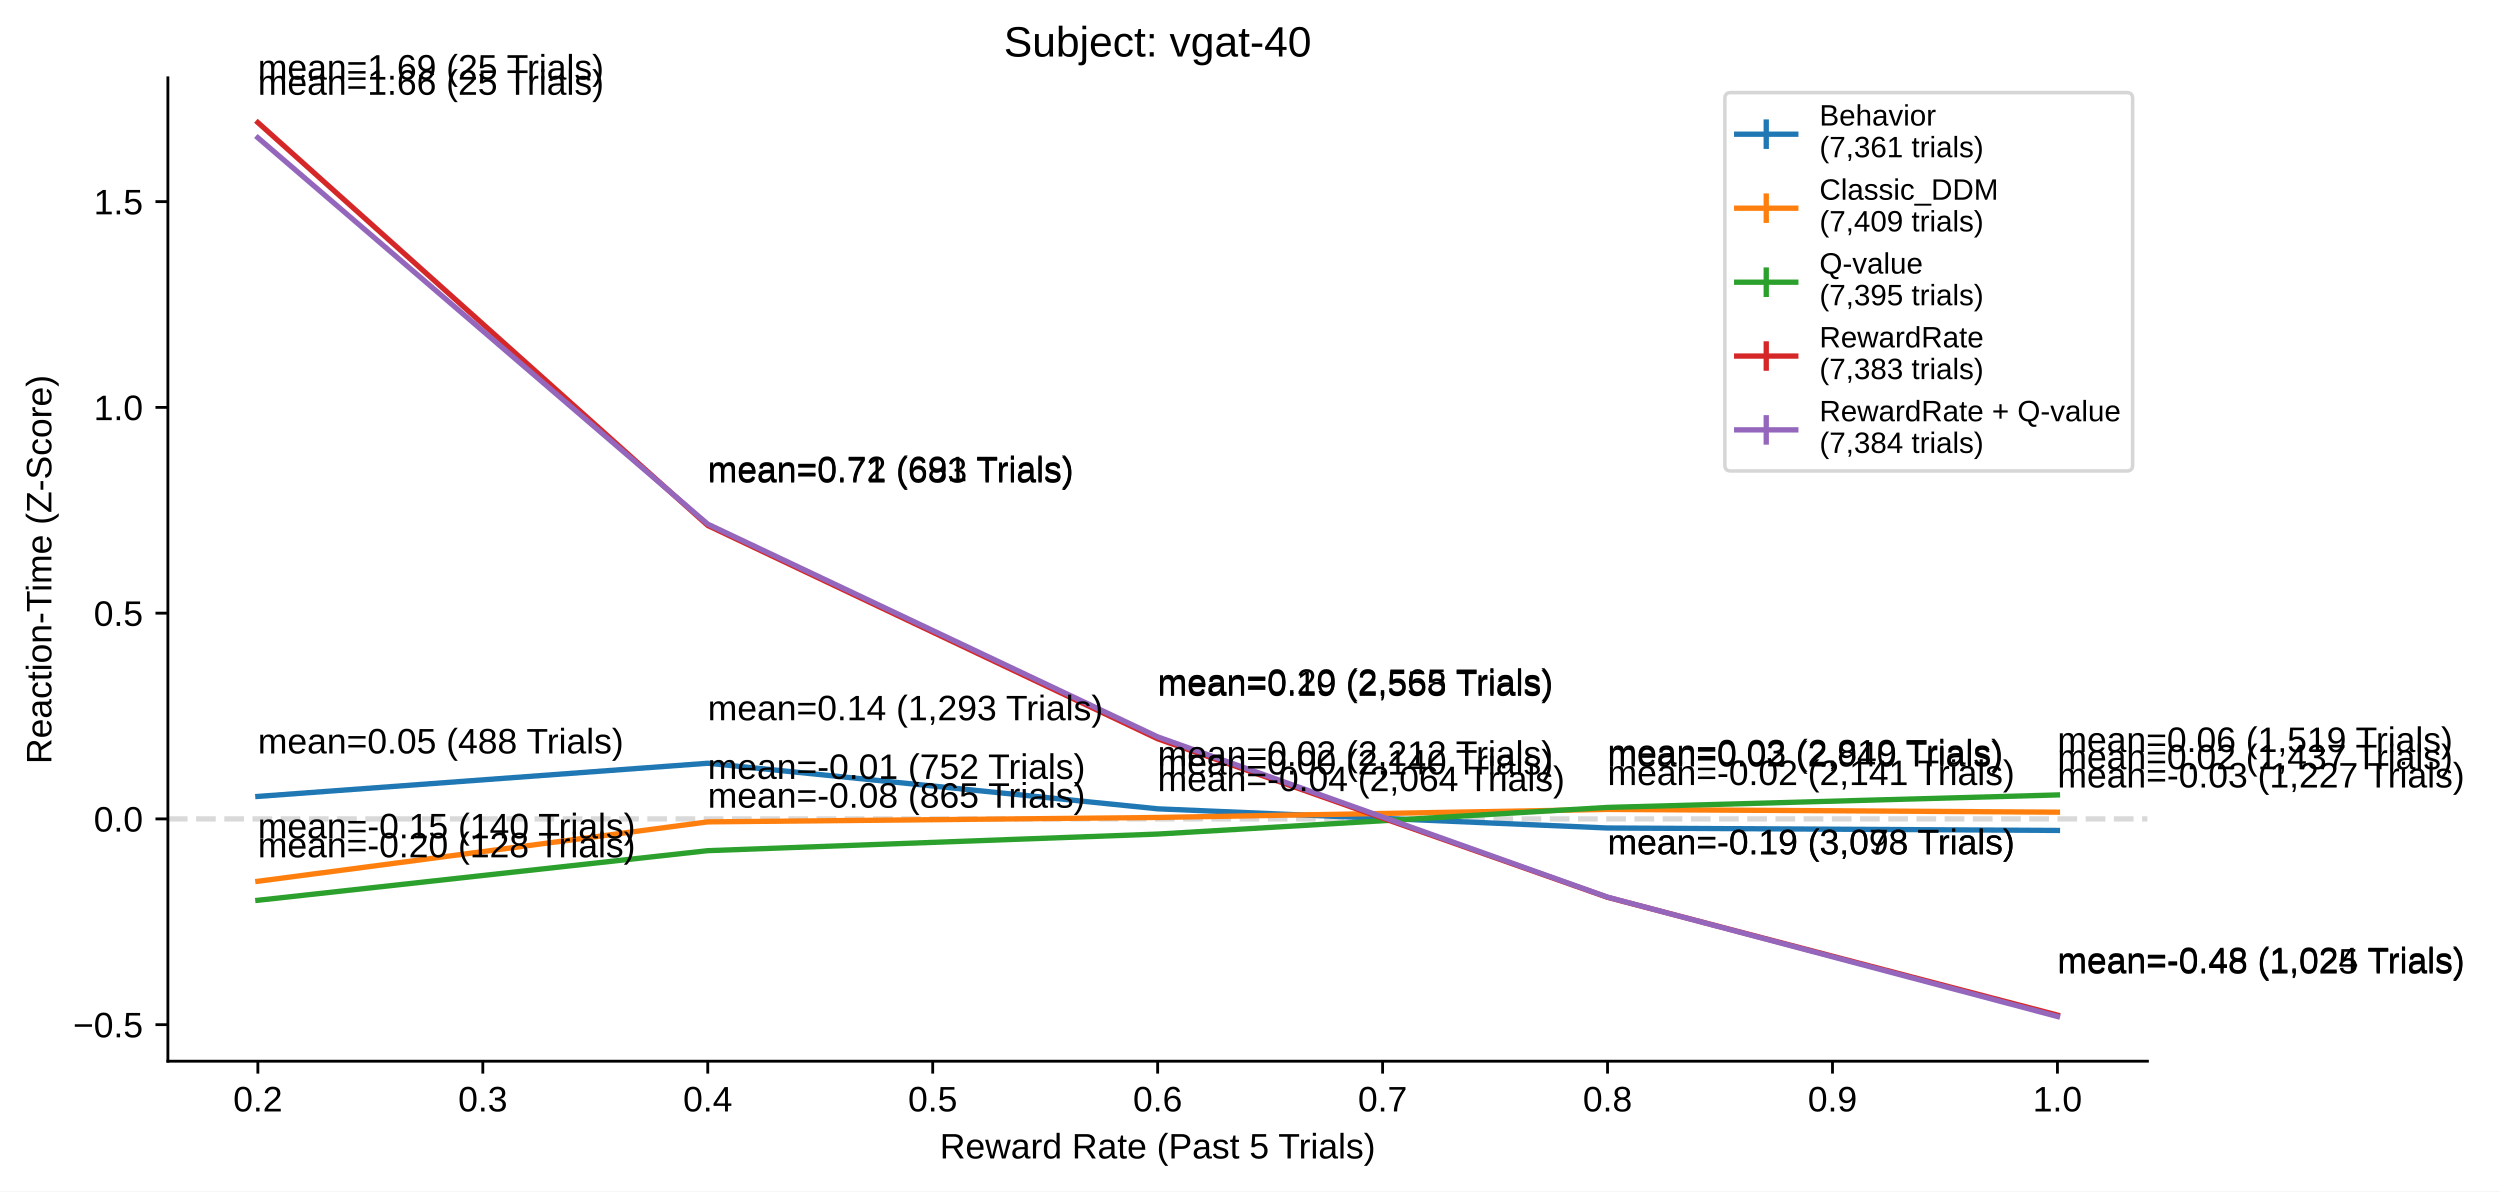
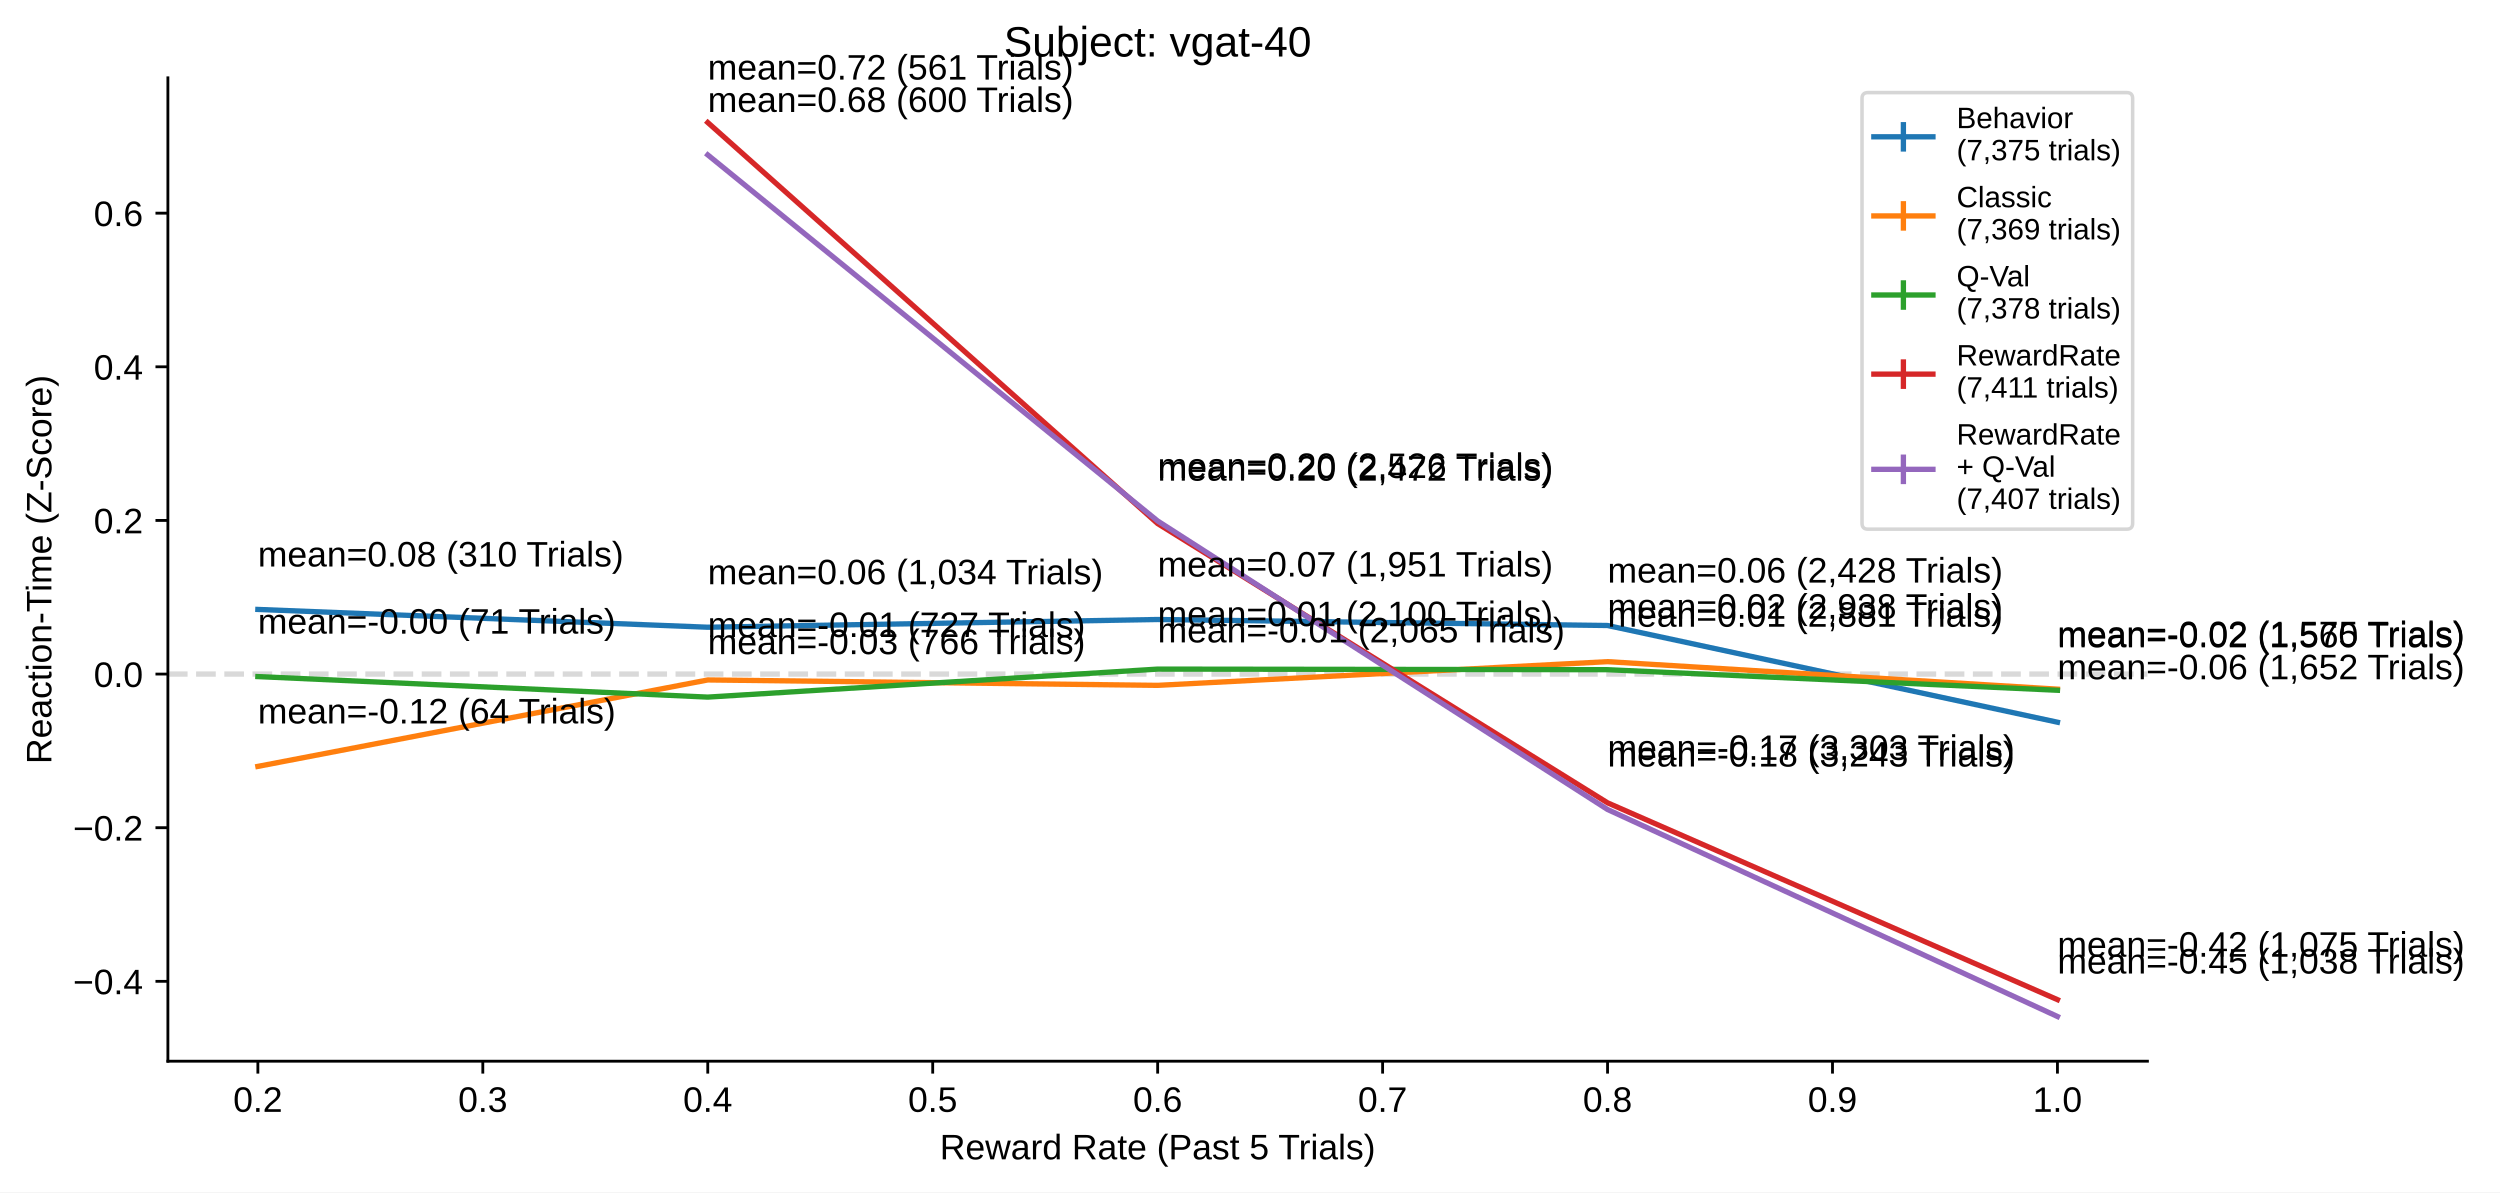
- <svg xmlns="http://www.w3.org/2000/svg" xmlns:xlink="http://www.w3.org/1999/xlink" width="704.713pt" height="335.865pt" viewBox="0 0 704.713 335.865" version="1.1">
+ <svg xmlns="http://www.w3.org/2000/svg" xmlns:xlink="http://www.w3.org/1999/xlink" width="704.712pt" height="336.106pt" viewBox="0 0 704.712 336.106" version="1.1">
  <defs>
    <style type="text/css">*{stroke-linejoin: round; stroke-linecap: butt}</style>
  </defs>
  <g id="figure_1">
    <g id="patch_1">
-       <path d="M 0 335.865  L 704.713 335.865  L 704.713 0  L 0 0  z " style="fill: #ffffff" />
+       <path d="M 0 336.106  L 704.712 336.106  L 704.712 0  L 0 0  z " style="fill: #ffffff" />
    </g>
    <g id="axes_1">
      <g id="patch_2">
-         <path d="M 47.325 299.136  L 605.325 299.136  L 605.325 21.936  L 47.325 21.936  z " style="fill: #ffffff" />
+         <path d="M 47.326 299.136  L 605.326 299.136  L 605.326 21.936  L 47.326 21.936  z " style="fill: #ffffff" />
      </g>
      <g id="line2d_1">
-         <path d="M 47.325 230.838  L 605.325 230.838  " clip-path="url(#p5cf9722eb5)" style="fill: none; stroke-dasharray: 5.55,2.4; stroke-dashoffset: 0; stroke: #808080; stroke-opacity: 0.3; stroke-width: 1.5" />
+         <path d="M 47.326 190.006  L 605.326 190.006  " clip-path="url(#pc463f18ec6)" style="fill: none; stroke-dasharray: 5.55,2.4; stroke-dashoffset: 0; stroke: #808080; stroke-opacity: 0.3; stroke-width: 1.5" />
      </g>
      <g id="matplotlib.axis_1">
        <g id="xtick_1">
          <g id="line2d_2">
            <defs>
-               <path id="m8c4b55ffd0" d="M 0 0  L 0 3.5  " style="stroke: #000000; stroke-width: 0.8" />
+               <path id="mbb7dc84271" d="M 0 0  L 0 3.5  " style="stroke: #000000; stroke-width: 0.8" />
            </defs>
            <g>
-               <use xlink:href="#m8c4b55ffd0" x="72.689" y="299.136" style="stroke: #000000; stroke-width: 0.8" />
+               <use xlink:href="#mbb7dc84271" x="72.689" y="299.136" style="stroke: #000000; stroke-width: 0.8" />
            </g>
          </g>
          <g id="text_1">
-             <text style="font: 10px 'Arial', sans-serif; text-anchor: middle" x="72.689" y="313.293" transform="rotate(-0 72.68864 313.2934)">0.2</text>
+             <text style="font-size: 10px; font-family: 'Arial', sans-serif; text-anchor: middle" x="72.689" y="313.417" transform="rotate(-0 72.68922 313.4166)">0.2</text>
          </g>
        </g>
        <g id="xtick_2">
          <g id="line2d_3">
            <g>
-               <use xlink:href="#m8c4b55ffd0" x="136.098" y="299.136" style="stroke: #000000; stroke-width: 0.8" />
+               <use xlink:href="#mbb7dc84271" x="136.098" y="299.136" style="stroke: #000000; stroke-width: 0.8" />
            </g>
          </g>
          <g id="text_2">
-             <text style="font: 10px 'Arial', sans-serif; text-anchor: middle" x="136.098" y="313.293" transform="rotate(-0 136.0977 313.2934)">0.3</text>
+             <text style="font-size: 10px; font-family: 'Arial', sans-serif; text-anchor: middle" x="136.098" y="313.417" transform="rotate(-0 136.0983 313.4166)">0.3</text>
          </g>
        </g>
        <g id="xtick_3">
          <g id="line2d_4">
            <g>
-               <use xlink:href="#m8c4b55ffd0" x="199.507" y="299.136" style="stroke: #000000; stroke-width: 0.8" />
+               <use xlink:href="#mbb7dc84271" x="199.507" y="299.136" style="stroke: #000000; stroke-width: 0.8" />
            </g>
          </g>
          <g id="text_3">
-             <text style="font: 10px 'Arial', sans-serif; text-anchor: middle" x="199.507" y="313.293" transform="rotate(-0 199.5068 313.2934)">0.4</text>
+             <text style="font-size: 10px; font-family: 'Arial', sans-serif; text-anchor: middle" x="199.507" y="313.417" transform="rotate(-0 199.5074 313.4166)">0.4</text>
          </g>
        </g>
        <g id="xtick_4">
          <g id="line2d_5">
            <g>
-               <use xlink:href="#m8c4b55ffd0" x="262.916" y="299.136" style="stroke: #000000; stroke-width: 0.8" />
+               <use xlink:href="#mbb7dc84271" x="262.916" y="299.136" style="stroke: #000000; stroke-width: 0.8" />
            </g>
          </g>
          <g id="text_4">
-             <text style="font: 10px 'Arial', sans-serif; text-anchor: middle" x="262.916" y="313.293" transform="rotate(-0 262.9159 313.2934)">0.5</text>
+             <text style="font-size: 10px; font-family: 'Arial', sans-serif; text-anchor: middle" x="262.916" y="313.417" transform="rotate(-0 262.9165 313.4166)">0.5</text>
          </g>
        </g>
        <g id="xtick_5">
          <g id="line2d_6">
            <g>
-               <use xlink:href="#m8c4b55ffd0" x="326.325" y="299.136" style="stroke: #000000; stroke-width: 0.8" />
+               <use xlink:href="#mbb7dc84271" x="326.326" y="299.136" style="stroke: #000000; stroke-width: 0.8" />
            </g>
          </g>
          <g id="text_5">
-             <text style="font: 10px 'Arial', sans-serif; text-anchor: middle" x="326.325" y="313.293" transform="rotate(-0 326.325 313.2934)">0.6</text>
+             <text style="font-size: 10px; font-family: 'Arial', sans-serif; text-anchor: middle" x="326.326" y="313.417" transform="rotate(-0 326.3256 313.4166)">0.6</text>
          </g>
        </g>
        <g id="xtick_6">
          <g id="line2d_7">
            <g>
-               <use xlink:href="#m8c4b55ffd0" x="389.734" y="299.136" style="stroke: #000000; stroke-width: 0.8" />
+               <use xlink:href="#mbb7dc84271" x="389.735" y="299.136" style="stroke: #000000; stroke-width: 0.8" />
            </g>
          </g>
          <g id="text_6">
-             <text style="font: 10px 'Arial', sans-serif; text-anchor: middle" x="389.734" y="313.293" transform="rotate(-0 389.7341 313.2934)">0.7</text>
+             <text style="font-size: 10px; font-family: 'Arial', sans-serif; text-anchor: middle" x="389.735" y="313.417" transform="rotate(-0 389.7347 313.4166)">0.7</text>
          </g>
        </g>
        <g id="xtick_7">
          <g id="line2d_8">
            <g>
-               <use xlink:href="#m8c4b55ffd0" x="453.143" y="299.136" style="stroke: #000000; stroke-width: 0.8" />
+               <use xlink:href="#mbb7dc84271" x="453.144" y="299.136" style="stroke: #000000; stroke-width: 0.8" />
            </g>
          </g>
          <g id="text_7">
-             <text style="font: 10px 'Arial', sans-serif; text-anchor: middle" x="453.143" y="313.293" transform="rotate(-0 453.1432 313.2934)">0.8</text>
+             <text style="font-size: 10px; font-family: 'Arial', sans-serif; text-anchor: middle" x="453.144" y="313.417" transform="rotate(-0 453.1438 313.4166)">0.8</text>
          </g>
        </g>
        <g id="xtick_8">
          <g id="line2d_9">
            <g>
-               <use xlink:href="#m8c4b55ffd0" x="516.552" y="299.136" style="stroke: #000000; stroke-width: 0.8" />
+               <use xlink:href="#mbb7dc84271" x="516.553" y="299.136" style="stroke: #000000; stroke-width: 0.8" />
            </g>
          </g>
          <g id="text_8">
-             <text style="font: 10px 'Arial', sans-serif; text-anchor: middle" x="516.552" y="313.293" transform="rotate(-0 516.5523 313.2934)">0.9</text>
+             <text style="font-size: 10px; font-family: 'Arial', sans-serif; text-anchor: middle" x="516.553" y="313.417" transform="rotate(-0 516.5529 313.4166)">0.9</text>
          </g>
        </g>
        <g id="xtick_9">
          <g id="line2d_10">
            <g>
-               <use xlink:href="#m8c4b55ffd0" x="579.961" y="299.136" style="stroke: #000000; stroke-width: 0.8" />
+               <use xlink:href="#mbb7dc84271" x="579.962" y="299.136" style="stroke: #000000; stroke-width: 0.8" />
            </g>
          </g>
          <g id="text_9">
-             <text style="font: 10px 'Arial', sans-serif; text-anchor: middle" x="579.961" y="313.293" transform="rotate(-0 579.9614 313.2934)">1.0</text>
+             <text style="font-size: 10px; font-family: 'Arial', sans-serif; text-anchor: middle" x="579.962" y="313.417" transform="rotate(-0 579.962 313.4166)">1.0</text>
          </g>
        </g>
        <g id="text_10">
-           <text style="font: 10px 'Arial', sans-serif; text-anchor: middle" x="326.325" y="326.561" transform="rotate(-0 326.325 326.5606)">Reward Rate (Past 5 Trials)</text>
+           <text style="font-size: 10px; font-family: 'Arial', sans-serif; text-anchor: middle" x="326.326" y="326.801" transform="rotate(-0 326.3256 326.8014)">Reward Rate (Past 5 Trials)</text>
        </g>
      </g>
      <g id="matplotlib.axis_2">
        <g id="ytick_1">
          <g id="line2d_11">
            <defs>
-               <path id="m9b0c88a93b" d="M 0 0  L -3.5 0  " style="stroke: #000000; stroke-width: 0.8" />
+               <path id="m14a14f3843" d="M 0 0  L -3.5 0  " style="stroke: #000000; stroke-width: 0.8" />
            </defs>
            <g>
-               <use xlink:href="#m9b0c88a93b" x="47.325" y="288.837" style="stroke: #000000; stroke-width: 0.8" />
+               <use xlink:href="#m14a14f3843" x="47.326" y="276.621" style="stroke: #000000; stroke-width: 0.8" />
            </g>
          </g>
          <g id="text_11">
-             <text style="font: 10px 'Arial', sans-serif; text-anchor: end" x="40.325" y="292.416" transform="rotate(-0 40.325 292.4158)">−0.5</text>
+             <text style="font-size: 10px; font-family: 'Arial', sans-serif; text-anchor: end" x="40.326" y="280.261" transform="rotate(-0 40.32559 280.2608)">−0.4</text>
          </g>
        </g>
        <g id="ytick_2">
          <g id="line2d_12">
            <g>
-               <use xlink:href="#m9b0c88a93b" x="47.325" y="230.838" style="stroke: #000000; stroke-width: 0.8" />
+               <use xlink:href="#m14a14f3843" x="47.326" y="233.313" style="stroke: #000000; stroke-width: 0.8" />
            </g>
          </g>
          <g id="text_12">
-             <text style="font: 10px 'Arial', sans-serif; text-anchor: end" x="40.325" y="234.417" transform="rotate(-0 40.325 234.4167)">0.0</text>
+             <text style="font-size: 10px; font-family: 'Arial', sans-serif; text-anchor: end" x="40.326" y="236.953" transform="rotate(-0 40.32559 236.9535)">−0.2</text>
          </g>
        </g>
        <g id="ytick_3">
          <g id="line2d_13">
            <g>
-               <use xlink:href="#m9b0c88a93b" x="47.325" y="172.839" style="stroke: #000000; stroke-width: 0.8" />
+               <use xlink:href="#m14a14f3843" x="47.326" y="190.006" style="stroke: #000000; stroke-width: 0.8" />
            </g>
          </g>
          <g id="text_13">
-             <text style="font: 10px 'Arial', sans-serif; text-anchor: end" x="40.325" y="176.418" transform="rotate(-0 40.325 176.4175)">0.5</text>
+             <text style="font-size: 10px; font-family: 'Arial', sans-serif; text-anchor: end" x="40.326" y="193.646" transform="rotate(-0 40.32559 193.6462)">0.0</text>
          </g>
        </g>
        <g id="ytick_4">
          <g id="line2d_14">
            <g>
-               <use xlink:href="#m9b0c88a93b" x="47.325" y="114.839" style="stroke: #000000; stroke-width: 0.8" />
+               <use xlink:href="#m14a14f3843" x="47.326" y="146.699" style="stroke: #000000; stroke-width: 0.8" />
            </g>
          </g>
          <g id="text_14">
-             <text style="font: 10px 'Arial', sans-serif; text-anchor: end" x="40.325" y="118.418" transform="rotate(-0 40.325 118.4184)">1.0</text>
+             <text style="font-size: 10px; font-family: 'Arial', sans-serif; text-anchor: end" x="40.326" y="150.339" transform="rotate(-0 40.32559 150.3389)">0.2</text>
          </g>
        </g>
        <g id="ytick_5">
          <g id="line2d_15">
            <g>
-               <use xlink:href="#m9b0c88a93b" x="47.325" y="56.84" style="stroke: #000000; stroke-width: 0.8" />
+               <use xlink:href="#m14a14f3843" x="47.326" y="103.391" style="stroke: #000000; stroke-width: 0.8" />
            </g>
          </g>
          <g id="text_15">
-             <text style="font: 10px 'Arial', sans-serif; text-anchor: end" x="40.325" y="60.419" transform="rotate(-0 40.325 60.41919)">1.5</text>
-           </g>
-         </g>
-         <g id="text_16">
-           <text style="font: 10px 'Arial', sans-serif; text-anchor: middle" x="14.48" y="160.536" transform="rotate(-90 14.47969 160.5356)">Reaction-Time (Z-Score)</text>
+             <text style="font-size: 10px; font-family: 'Arial', sans-serif; text-anchor: end" x="40.326" y="107.032" transform="rotate(-0 40.32559 107.0316)">0.4</text>
+           </g>
+         </g>
+         <g id="ytick_6">
+           <g id="line2d_16">
+             <g>
+               <use xlink:href="#m14a14f3843" x="47.326" y="60.084" style="stroke: #000000; stroke-width: 0.8" />
+             </g>
+           </g>
+           <g id="text_16">
+             <text style="font-size: 10px; font-family: 'Arial', sans-serif; text-anchor: end" x="40.326" y="63.724" transform="rotate(-0 40.32559 63.72424)">0.6</text>
+           </g>
+         </g>
+         <g id="text_17">
+           <text style="font-size: 10px; font-family: 'Arial', sans-serif; text-anchor: middle" x="14.48" y="160.536" transform="rotate(-90 14.48027 160.5363)">Reaction-Time (Z-Score)</text>
        </g>
      </g>
      <g id="LineCollection_1">
-         <path clip-path="url(#p5cf9722eb5)" style="fill: none; stroke: #1f77b4; stroke-width: 1.5" />
-         <path clip-path="url(#p5cf9722eb5)" style="fill: none; stroke: #1f77b4; stroke-width: 1.5" />
-         <path clip-path="url(#p5cf9722eb5)" style="fill: none; stroke: #1f77b4; stroke-width: 1.5" />
-         <path clip-path="url(#p5cf9722eb5)" style="fill: none; stroke: #1f77b4; stroke-width: 1.5" />
-         <path clip-path="url(#p5cf9722eb5)" style="fill: none; stroke: #1f77b4; stroke-width: 1.5" />
+         <path clip-path="url(#pc463f18ec6)" style="fill: none; stroke: #1f77b4; stroke-width: 1.5" />
+         <path clip-path="url(#pc463f18ec6)" style="fill: none; stroke: #1f77b4; stroke-width: 1.5" />
+         <path clip-path="url(#pc463f18ec6)" style="fill: none; stroke: #1f77b4; stroke-width: 1.5" />
+         <path clip-path="url(#pc463f18ec6)" style="fill: none; stroke: #1f77b4; stroke-width: 1.5" />
+         <path clip-path="url(#pc463f18ec6)" style="fill: none; stroke: #1f77b4; stroke-width: 1.5" />
      </g>
      <g id="LineCollection_2">
-         <path clip-path="url(#p5cf9722eb5)" style="fill: none; stroke: #ff7f0e; stroke-width: 1.5" />
-         <path clip-path="url(#p5cf9722eb5)" style="fill: none; stroke: #ff7f0e; stroke-width: 1.5" />
-         <path clip-path="url(#p5cf9722eb5)" style="fill: none; stroke: #ff7f0e; stroke-width: 1.5" />
-         <path clip-path="url(#p5cf9722eb5)" style="fill: none; stroke: #ff7f0e; stroke-width: 1.5" />
-         <path clip-path="url(#p5cf9722eb5)" style="fill: none; stroke: #ff7f0e; stroke-width: 1.5" />
+         <path clip-path="url(#pc463f18ec6)" style="fill: none; stroke: #ff7f0e; stroke-width: 1.5" />
+         <path clip-path="url(#pc463f18ec6)" style="fill: none; stroke: #ff7f0e; stroke-width: 1.5" />
+         <path clip-path="url(#pc463f18ec6)" style="fill: none; stroke: #ff7f0e; stroke-width: 1.5" />
+         <path clip-path="url(#pc463f18ec6)" style="fill: none; stroke: #ff7f0e; stroke-width: 1.5" />
+         <path clip-path="url(#pc463f18ec6)" style="fill: none; stroke: #ff7f0e; stroke-width: 1.5" />
      </g>
      <g id="LineCollection_3">
-         <path clip-path="url(#p5cf9722eb5)" style="fill: none; stroke: #2ca02c; stroke-width: 1.5" />
-         <path clip-path="url(#p5cf9722eb5)" style="fill: none; stroke: #2ca02c; stroke-width: 1.5" />
-         <path clip-path="url(#p5cf9722eb5)" style="fill: none; stroke: #2ca02c; stroke-width: 1.5" />
-         <path clip-path="url(#p5cf9722eb5)" style="fill: none; stroke: #2ca02c; stroke-width: 1.5" />
-         <path clip-path="url(#p5cf9722eb5)" style="fill: none; stroke: #2ca02c; stroke-width: 1.5" />
+         <path clip-path="url(#pc463f18ec6)" style="fill: none; stroke: #2ca02c; stroke-width: 1.5" />
+         <path clip-path="url(#pc463f18ec6)" style="fill: none; stroke: #2ca02c; stroke-width: 1.5" />
+         <path clip-path="url(#pc463f18ec6)" style="fill: none; stroke: #2ca02c; stroke-width: 1.5" />
+         <path clip-path="url(#pc463f18ec6)" style="fill: none; stroke: #2ca02c; stroke-width: 1.5" />
+         <path clip-path="url(#pc463f18ec6)" style="fill: none; stroke: #2ca02c; stroke-width: 1.5" />
      </g>
      <g id="LineCollection_4">
-         <path clip-path="url(#p5cf9722eb5)" style="fill: none; stroke: #d62728; stroke-width: 1.5" />
-         <path clip-path="url(#p5cf9722eb5)" style="fill: none; stroke: #d62728; stroke-width: 1.5" />
-         <path clip-path="url(#p5cf9722eb5)" style="fill: none; stroke: #d62728; stroke-width: 1.5" />
-         <path clip-path="url(#p5cf9722eb5)" style="fill: none; stroke: #d62728; stroke-width: 1.5" />
-         <path clip-path="url(#p5cf9722eb5)" style="fill: none; stroke: #d62728; stroke-width: 1.5" />
+         <path clip-path="url(#pc463f18ec6)" style="fill: none; stroke: #d62728; stroke-width: 1.5" />
+         <path clip-path="url(#pc463f18ec6)" style="fill: none; stroke: #d62728; stroke-width: 1.5" />
+         <path clip-path="url(#pc463f18ec6)" style="fill: none; stroke: #d62728; stroke-width: 1.5" />
+         <path clip-path="url(#pc463f18ec6)" style="fill: none; stroke: #d62728; stroke-width: 1.5" />
      </g>
      <g id="LineCollection_5">
-         <path clip-path="url(#p5cf9722eb5)" style="fill: none; stroke: #9467bd; stroke-width: 1.5" />
-         <path clip-path="url(#p5cf9722eb5)" style="fill: none; stroke: #9467bd; stroke-width: 1.5" />
-         <path clip-path="url(#p5cf9722eb5)" style="fill: none; stroke: #9467bd; stroke-width: 1.5" />
-         <path clip-path="url(#p5cf9722eb5)" style="fill: none; stroke: #9467bd; stroke-width: 1.5" />
-         <path clip-path="url(#p5cf9722eb5)" style="fill: none; stroke: #9467bd; stroke-width: 1.5" />
-       </g>
-       <g id="line2d_16">
-         <path d="M 72.689 224.497  L 199.507 215.145  L 326.325 227.994  L 453.143 233.4  L 579.961 234.088  " clip-path="url(#p5cf9722eb5)" style="fill: none; stroke: #1f77b4; stroke-width: 1.5; stroke-linecap: square" />
+         <path clip-path="url(#pc463f18ec6)" style="fill: none; stroke: #9467bd; stroke-width: 1.5" />
+         <path clip-path="url(#pc463f18ec6)" style="fill: none; stroke: #9467bd; stroke-width: 1.5" />
+         <path clip-path="url(#pc463f18ec6)" style="fill: none; stroke: #9467bd; stroke-width: 1.5" />
+         <path clip-path="url(#pc463f18ec6)" style="fill: none; stroke: #9467bd; stroke-width: 1.5" />
      </g>
      <g id="line2d_17">
-         <path d="M 72.689 248.421  L 199.507 231.676  L 326.325 230.431  L 453.143 228.164  L 579.961 228.938  " clip-path="url(#p5cf9722eb5)" style="fill: none; stroke: #ff7f0e; stroke-width: 1.5; stroke-linecap: square" />
+         <path d="M 72.689 171.79  L 199.507 176.807  L 326.326 174.628  L 453.144 176.32  L 579.962 203.579  " clip-path="url(#pc463f18ec6)" style="fill: none; stroke: #1f77b4; stroke-width: 1.5; stroke-linecap: square" />
      </g>
      <g id="line2d_18">
-         <path d="M 72.689 253.777  L 199.507 239.787  L 326.325 235.109  L 453.143 227.595  L 579.961 224.081  " clip-path="url(#p5cf9722eb5)" style="fill: none; stroke: #2ca02c; stroke-width: 1.5; stroke-linecap: square" />
+         <path d="M 72.689 216.032  L 199.507 191.665  L 326.326 193.192  L 453.144 186.51  L 579.962 194.262  " clip-path="url(#pc463f18ec6)" style="fill: none; stroke: #ff7f0e; stroke-width: 1.5; stroke-linecap: square" />
      </g>
      <g id="line2d_19">
-         <path d="M 72.689 34.536  L 199.507 148.127  L 326.325 208.257  L 453.143 252.948  L 579.961 286.14  " clip-path="url(#p5cf9722eb5)" style="fill: none; stroke: #d62728; stroke-width: 1.5; stroke-linecap: square" />
+         <path d="M 72.689 190.72  L 199.507 196.504  L 326.326 188.61  L 453.144 188.776  L 579.962 194.577  " clip-path="url(#pc463f18ec6)" style="fill: none; stroke: #2ca02c; stroke-width: 1.5; stroke-linecap: square" />
      </g>
      <g id="line2d_20">
-         <path d="M 72.689 38.825  L 199.507 147.743  L 326.325 207.71  L 453.143 252.891  L 579.961 286.536  " clip-path="url(#p5cf9722eb5)" style="fill: none; stroke: #9467bd; stroke-width: 1.5; stroke-linecap: square" />
+         <path d="M 199.507 34.536  L 326.326 147.594  L 453.144 226.304  L 579.962 281.787  " clip-path="url(#pc463f18ec6)" style="fill: none; stroke: #d62728; stroke-width: 1.5; stroke-linecap: square" />
+       </g>
+       <g id="line2d_21">
+         <path d="M 199.507 43.665  L 326.326 146.851  L 453.144 228.185  L 579.962 286.536  " clip-path="url(#pc463f18ec6)" style="fill: none; stroke: #9467bd; stroke-width: 1.5; stroke-linecap: square" />
      </g>
      <g id="patch_3">
-         <path d="M 47.325 299.136  L 47.325 21.936  " style="fill: none; stroke: #000000; stroke-width: 0.8; stroke-linejoin: miter; stroke-linecap: square" />
+         <path d="M 47.326 299.136  L 47.326 21.936  " style="fill: none; stroke: #000000; stroke-width: 0.8; stroke-linejoin: miter; stroke-linecap: square" />
      </g>
      <g id="patch_4">
-         <path d="M 47.325 299.136  L 605.325 299.136  " style="fill: none; stroke: #000000; stroke-width: 0.8; stroke-linejoin: miter; stroke-linecap: square" />
-       </g>
-       <g id="text_17">
-         <text style="font: 10px 'Arial', sans-serif; text-anchor: start" x="72.689" y="212.392" transform="rotate(-0 72.68864 212.3924)"> mean=0.05 (488 Trials)</text>
+         <path d="M 47.326 299.136  L 605.326 299.136  " style="fill: none; stroke: #000000; stroke-width: 0.8; stroke-linejoin: miter; stroke-linecap: square" />
      </g>
      <g id="text_18">
-         <text style="font: 10px 'Arial', sans-serif; text-anchor: start" x="199.507" y="203.04" transform="rotate(-0 199.5068 203.04)"> mean=0.14 (1,293 Trials)</text>
+         <text style="font-size: 10px; font-family: 'Arial', sans-serif; text-anchor: start" x="72.689" y="159.685" transform="rotate(-0 72.68922 159.6853)"> mean=0.08 (310 Trials)</text>
      </g>
      <g id="text_19">
-         <text style="font: 10px 'Arial', sans-serif; text-anchor: start" x="326.325" y="215.889" transform="rotate(-0 326.325 215.8892)"> mean=0.02 (2,212 Trials)</text>
+         <text style="font-size: 10px; font-family: 'Arial', sans-serif; text-anchor: start" x="199.507" y="164.702" transform="rotate(-0 199.5074 164.7025)"> mean=0.06 (1,034 Trials)</text>
      </g>
      <g id="text_20">
-         <text style="font: 10px 'Arial', sans-serif; text-anchor: start" x="453.143" y="221.296" transform="rotate(-0 453.1432 221.2955)"> mean=-0.02 (2,141 Trials)</text>
+         <text style="font-size: 10px; font-family: 'Arial', sans-serif; text-anchor: start" x="326.326" y="162.523" transform="rotate(-0 326.3256 162.5232)"> mean=0.07 (1,951 Trials)</text>
      </g>
      <g id="text_21">
-         <text style="font: 10px 'Arial', sans-serif; text-anchor: start" x="579.961" y="221.983" transform="rotate(-0 579.9614 221.9835)"> mean=-0.03 (1,227 Trials)</text>
+         <text style="font-size: 10px; font-family: 'Arial', sans-serif; text-anchor: start" x="453.144" y="164.216" transform="rotate(-0 453.1438 164.2156)"> mean=0.06 (2,428 Trials)</text>
      </g>
      <g id="text_22">
-         <text style="font: 10px 'Arial', sans-serif; text-anchor: start" x="72.689" y="236.316" transform="rotate(-0 72.68864 236.3161)"> mean=-0.15 (140 Trials)</text>
+         <text style="font-size: 10px; font-family: 'Arial', sans-serif; text-anchor: start" x="579.962" y="191.474" transform="rotate(-0 579.962 191.4741)"> mean=-0.06 (1,652 Trials)</text>
      </g>
      <g id="text_23">
-         <text style="font: 10px 'Arial', sans-serif; text-anchor: start" x="199.507" y="219.571" transform="rotate(-0 199.5068 219.5712)"> mean=-0.01 (752 Trials)</text>
+         <text style="font-size: 10px; font-family: 'Arial', sans-serif; text-anchor: start" x="72.689" y="203.927" transform="rotate(-0 72.68922 203.9274)"> mean=-0.12 (64 Trials)</text>
      </g>
      <g id="text_24">
-         <text style="font: 10px 'Arial', sans-serif; text-anchor: start" x="326.325" y="218.326" transform="rotate(-0 326.325 218.3265)"> mean=0.00 (2,140 Trials)</text>
+         <text style="font-size: 10px; font-family: 'Arial', sans-serif; text-anchor: start" x="199.507" y="179.561" transform="rotate(-0 199.5074 179.5605)"> mean=-0.01 (727 Trials)</text>
      </g>
      <g id="text_25">
-         <text style="font: 10px 'Arial', sans-serif; text-anchor: start" x="453.143" y="216.059" transform="rotate(-0 453.1432 216.059)"> mean=0.02 (2,940 Trials)</text>
+         <text style="font-size: 10px; font-family: 'Arial', sans-serif; text-anchor: start" x="326.326" y="181.087" transform="rotate(-0 326.3256 181.0869)"> mean=-0.01 (2,065 Trials)</text>
      </g>
      <g id="text_26">
-         <text style="font: 10px 'Arial', sans-serif; text-anchor: start" x="579.961" y="216.834" transform="rotate(-0 579.9614 216.8337)"> mean=0.02 (1,437 Trials)</text>
+         <text style="font-size: 10px; font-family: 'Arial', sans-serif; text-anchor: start" x="453.144" y="174.406" transform="rotate(-0 453.1438 174.4058)"> mean=0.02 (2,938 Trials)</text>
      </g>
      <g id="text_27">
-         <text style="font: 10px 'Arial', sans-serif; text-anchor: start" x="72.689" y="241.672" transform="rotate(-0 72.68864 241.6722)"> mean=-0.20 (128 Trials)</text>
+         <text style="font-size: 10px; font-family: 'Arial', sans-serif; text-anchor: start" x="579.962" y="182.157" transform="rotate(-0 579.962 182.1569)"> mean=-0.02 (1,575 Trials)</text>
      </g>
      <g id="text_28">
-         <text style="font: 10px 'Arial', sans-serif; text-anchor: start" x="199.507" y="227.682" transform="rotate(-0 199.5068 227.6825)"> mean=-0.08 (865 Trials)</text>
+         <text style="font-size: 10px; font-family: 'Arial', sans-serif; text-anchor: start" x="72.689" y="178.615" transform="rotate(-0 72.68922 178.6152)"> mean=-0.00 (71 Trials)</text>
      </g>
      <g id="text_29">
-         <text style="font: 10px 'Arial', sans-serif; text-anchor: start" x="326.325" y="223.004" transform="rotate(-0 326.325 223.0041)"> mean=-0.04 (2,064 Trials)</text>
+         <text style="font-size: 10px; font-family: 'Arial', sans-serif; text-anchor: start" x="199.507" y="184.399" transform="rotate(-0 199.5074 184.3992)"> mean=-0.03 (766 Trials)</text>
      </g>
      <g id="text_30">
-         <text style="font: 10px 'Arial', sans-serif; text-anchor: start" x="453.143" y="215.491" transform="rotate(-0 453.1432 215.4907)"> mean=0.03 (2,819 Trials)</text>
+         <text style="font-size: 10px; font-family: 'Arial', sans-serif; text-anchor: start" x="326.326" y="176.505" transform="rotate(-0 326.3256 176.5051)"> mean=0.01 (2,100 Trials)</text>
      </g>
      <g id="text_31">
-         <text style="font: 10px 'Arial', sans-serif; text-anchor: start" x="579.961" y="211.977" transform="rotate(-0 579.9614 211.9768)"> mean=0.06 (1,519 Trials)</text>
+         <text style="font-size: 10px; font-family: 'Arial', sans-serif; text-anchor: start" x="453.144" y="176.671" transform="rotate(-0 453.1438 176.6713)"> mean=0.01 (2,881 Trials)</text>
      </g>
      <g id="text_32">
-         <text style="font: 10px 'Arial', sans-serif; text-anchor: start" x="72.689" y="22.431" transform="rotate(-0 72.68864 22.43094)"> mean=1.69 (25 Trials)</text>
+         <text style="font-size: 10px; font-family: 'Arial', sans-serif; text-anchor: start" x="579.962" y="182.472" transform="rotate(-0 579.962 182.472)"> mean=-0.02 (1,560 Trials)</text>
      </g>
      <g id="text_33">
-         <text style="font: 10px 'Arial', sans-serif; text-anchor: start" x="199.507" y="136.022" transform="rotate(-0 199.5068 136.0221)"> mean=0.71 (683 Trials)</text>
+         <text style="font-size: 10px; font-family: 'Arial', sans-serif; text-anchor: start" x="199.507" y="22.432" transform="rotate(-0 199.5074 22.43164)"> mean=0.72 (561 Trials)</text>
      </g>
      <g id="text_34">
-         <text style="font: 10px 'Arial', sans-serif; text-anchor: start" x="326.325" y="196.152" transform="rotate(-0 326.325 196.152)"> mean=0.19 (2,558 Trials)</text>
+         <text style="font-size: 10px; font-family: 'Arial', sans-serif; text-anchor: start" x="326.326" y="135.49" transform="rotate(-0 326.3256 135.4896)"> mean=0.20 (2,472 Trials)</text>
      </g>
      <g id="text_35">
-         <text style="font: 10px 'Arial', sans-serif; text-anchor: start" x="453.143" y="240.843" transform="rotate(-0 453.1432 240.843)"> mean=-0.19 (3,093 Trials)</text>
+         <text style="font-size: 10px; font-family: 'Arial', sans-serif; text-anchor: start" x="453.144" y="214.2" transform="rotate(-0 453.1438 214.1995)"> mean=-0.17 (3,303 Trials)</text>
      </g>
      <g id="text_36">
-         <text style="font: 10px 'Arial', sans-serif; text-anchor: start" x="579.961" y="274.036" transform="rotate(-0 579.9614 274.0357)"> mean=-0.48 (1,024 Trials)</text>
+         <text style="font-size: 10px; font-family: 'Arial', sans-serif; text-anchor: start" x="579.962" y="269.682" transform="rotate(-0 579.962 269.6823)"> mean=-0.42 (1,075 Trials)</text>
      </g>
      <g id="text_37">
-         <text style="font: 10px 'Arial', sans-serif; text-anchor: start" x="72.689" y="26.72" transform="rotate(-0 72.68864 26.71994)"> mean=1.66 (25 Trials)</text>
+         <text style="font-size: 10px; font-family: 'Arial', sans-serif; text-anchor: start" x="199.507" y="31.56" transform="rotate(-0 199.5074 31.55999)"> mean=0.68 (600 Trials)</text>
      </g>
      <g id="text_38">
-         <text style="font: 10px 'Arial', sans-serif; text-anchor: start" x="199.507" y="135.638" transform="rotate(-0 199.5068 135.6382)"> mean=0.72 (691 Trials)</text>
+         <text style="font-size: 10px; font-family: 'Arial', sans-serif; text-anchor: start" x="326.326" y="134.746" transform="rotate(-0 326.3256 134.7463)"> mean=0.20 (2,526 Trials)</text>
      </g>
      <g id="text_39">
-         <text style="font: 10px 'Arial', sans-serif; text-anchor: start" x="326.325" y="195.605" transform="rotate(-0 326.325 195.6053)"> mean=0.20 (2,565 Trials)</text>
+         <text style="font-size: 10px; font-family: 'Arial', sans-serif; text-anchor: start" x="453.144" y="216.08" transform="rotate(-0 453.1438 216.0802)"> mean=-0.18 (3,243 Trials)</text>
      </g>
      <g id="text_40">
-         <text style="font: 10px 'Arial', sans-serif; text-anchor: start" x="453.143" y="240.787" transform="rotate(-0 453.1432 240.7866)"> mean=-0.19 (3,078 Trials)</text>
+         <text style="font-size: 10px; font-family: 'Arial', sans-serif; text-anchor: start" x="579.962" y="274.432" transform="rotate(-0 579.962 274.4316)"> mean=-0.45 (1,038 Trials)</text>
      </g>
      <g id="text_41">
-         <text style="font: 10px 'Arial', sans-serif; text-anchor: start" x="579.961" y="274.431" transform="rotate(-0 579.9614 274.4309)"> mean=-0.48 (1,025 Trials)</text>
-       </g>
-       <g id="text_42">
-         <text style="font: 12px 'Arial', sans-serif; text-anchor: middle" x="326.325" y="15.936" transform="rotate(-0 326.325 15.93562)">Subject: vgat-40</text>
+         <text style="font-size: 12px; font-family: 'Arial', sans-serif; text-anchor: middle" x="326.326" y="15.936" transform="rotate(-0 326.3256 15.93633)">Subject: vgat-40</text>
      </g>
      <g id="legend_1">
        <g id="patch_5">
-           <path d="M 487.882 132.766  L 599.494 132.766  Q 601.16 132.766 601.16 131.1  L 601.16 27.767  Q 601.16 26.101 599.494 26.101  L 487.882 26.101  Q 486.216 26.101 486.216 27.767  L 486.216 131.1  Q 486.216 132.766 487.882 132.766  z " style="fill: #ffffff; opacity: 0.8; stroke: #cccccc; stroke-linejoin: miter" />
+           <path d="M 526.542 149.164  L 599.495 149.164  Q 601.161 149.164 601.161 147.498  L 601.161 27.767  Q 601.161 26.101 599.495 26.101  L 526.542 26.101  Q 524.876 26.101 524.876 27.767  L 524.876 147.498  Q 524.876 149.164 526.542 149.164  z " style="fill: #ffffff; opacity: 0.8; stroke: #cccccc; stroke-linejoin: miter" />
        </g>
        <g id="LineCollection_6">
-           <path d="M 497.878 41.987  L 497.878 33.657  " style="fill: none; stroke: #1f77b4; stroke-width: 1.5" />
-         </g>
-         <g id="line2d_21">
-           <path d="M 489.548 37.822  L 506.208 37.822  " style="fill: none; stroke: #1f77b4; stroke-width: 1.5; stroke-linecap: square" />
-         </g>
-         <g id="line2d_22" />
+           <path d="M 536.538 42.73  L 536.538 34.4  " style="fill: none; stroke: #1f77b4; stroke-width: 1.5" />
+         </g>
+         <g id="line2d_22">
+           <path d="M 528.208 38.565  L 544.868 38.565  " style="fill: none; stroke: #1f77b4; stroke-width: 1.5; stroke-linecap: square" />
+         </g>
+         <g id="line2d_23" />
+         <g id="text_42">
+           <text style="font-size: 8.33px; font-family: 'Arial', sans-serif" transform="translate(551.532 36.12214)">Behavior</text>
+           <text style="font-size: 8.33px; font-family: 'Arial', sans-serif" transform="translate(551.532 45.18834)">(7,375 trials)</text>
+         </g>
+         <g id="LineCollection_7">
+           <path d="M 536.538 65.028  L 536.538 56.698  " style="fill: none; stroke: #ff7f0e; stroke-width: 1.5" />
+         </g>
+         <g id="line2d_24">
+           <path d="M 528.208 60.863  L 544.868 60.863  " style="fill: none; stroke: #ff7f0e; stroke-width: 1.5; stroke-linecap: square" />
+         </g>
+         <g id="line2d_25" />
        <g id="text_43">
-           <text style="font: 8.33px 'Arial', sans-serif" transform="translate(512.8724 35.39508)">Behavior</text>
-           <text style="font: 8.33px 'Arial', sans-serif" transform="translate(512.8724 44.32745)">(7,361 trials)</text>
-         </g>
-         <g id="LineCollection_7">
-           <path d="M 497.878 62.851  L 497.878 54.521  " style="fill: none; stroke: #ff7f0e; stroke-width: 1.5" />
-         </g>
-         <g id="line2d_23">
-           <path d="M 489.548 58.686  L 506.208 58.686  " style="fill: none; stroke: #ff7f0e; stroke-width: 1.5; stroke-linecap: square" />
-         </g>
-         <g id="line2d_24" />
+           <text style="font-size: 8.33px; font-family: 'Arial', sans-serif" transform="translate(551.532 58.41969)">Classic</text>
+           <text style="font-size: 8.33px; font-family: 'Arial', sans-serif" transform="translate(551.532 67.48589)">(7,369 trials)</text>
+         </g>
+         <g id="LineCollection_8">
+           <path d="M 536.538 87.328  L 536.538 78.998  " style="fill: none; stroke: #2ca02c; stroke-width: 1.5" />
+         </g>
+         <g id="line2d_26">
+           <path d="M 528.208 83.163  L 544.868 83.163  " style="fill: none; stroke: #2ca02c; stroke-width: 1.5; stroke-linecap: square" />
+         </g>
+         <g id="line2d_27" />
        <g id="text_44">
-           <text style="font: 8.33px 'Arial', sans-serif" transform="translate(512.8724 56.30963)">Classic_DDM</text>
-           <text style="font: 8.33px 'Arial', sans-serif" transform="translate(512.8724 65.24199)">(7,409 trials)</text>
-         </g>
-         <g id="LineCollection_8">
-           <path d="M 497.878 83.715  L 497.878 75.385  " style="fill: none; stroke: #2ca02c; stroke-width: 1.5" />
-         </g>
-         <g id="line2d_25">
-           <path d="M 489.548 79.55  L 506.208 79.55  " style="fill: none; stroke: #2ca02c; stroke-width: 1.5; stroke-linecap: square" />
-         </g>
-         <g id="line2d_26" />
+           <text style="font-size: 8.33px; font-family: 'Arial', sans-serif" transform="translate(551.532 80.72197)">Q-Val</text>
+           <text style="font-size: 8.33px; font-family: 'Arial', sans-serif" transform="translate(551.532 89.78816)">(7,378 trials)</text>
+         </g>
+         <g id="LineCollection_9">
+           <path d="M 536.538 109.628  L 536.538 101.298  " style="fill: none; stroke: #d62728; stroke-width: 1.5" />
+         </g>
+         <g id="line2d_28">
+           <path d="M 528.208 105.463  L 544.868 105.463  " style="fill: none; stroke: #d62728; stroke-width: 1.5; stroke-linecap: square" />
+         </g>
+         <g id="line2d_29" />
        <g id="text_45">
-           <text style="font: 8.33px 'Arial', sans-serif" transform="translate(512.8724 77.12266)">Q-value</text>
-           <text style="font: 8.33px 'Arial', sans-serif" transform="translate(512.8724 86.05502)">(7,395 trials)</text>
-         </g>
-         <g id="LineCollection_9">
-           <path d="M 497.878 104.528  L 497.878 96.198  " style="fill: none; stroke: #d62728; stroke-width: 1.5" />
-         </g>
-         <g id="line2d_27">
-           <path d="M 489.548 100.363  L 506.208 100.363  " style="fill: none; stroke: #d62728; stroke-width: 1.5; stroke-linecap: square" />
-         </g>
-         <g id="line2d_28" />
+           <text style="font-size: 8.33px; font-family: 'Arial', sans-serif" transform="translate(551.532 103.0195)">RewardRate</text>
+           <text style="font-size: 8.33px; font-family: 'Arial', sans-serif" transform="translate(551.532 112.0857)">(7,411 trials)</text>
+         </g>
+         <g id="LineCollection_10">
+           <path d="M 536.538 136.461  L 536.538 128.131  " style="fill: none; stroke: #9467bd; stroke-width: 1.5" />
+         </g>
+         <g id="line2d_30">
+           <path d="M 528.208 132.296  L 544.868 132.296  " style="fill: none; stroke: #9467bd; stroke-width: 1.5; stroke-linecap: square" />
+         </g>
+         <g id="line2d_31" />
        <g id="text_46">
-           <text style="font: 8.33px 'Arial', sans-serif" transform="translate(512.8724 97.93568)">RewardRate</text>
-           <text style="font: 8.33px 'Arial', sans-serif" transform="translate(512.8724 106.868)">(7,383 trials)</text>
-         </g>
-         <g id="LineCollection_10">
-           <path d="M 497.878 125.341  L 497.878 117.011  " style="fill: none; stroke: #9467bd; stroke-width: 1.5" />
-         </g>
-         <g id="line2d_29">
-           <path d="M 489.548 121.176  L 506.208 121.176  " style="fill: none; stroke: #9467bd; stroke-width: 1.5; stroke-linecap: square" />
-         </g>
-         <g id="line2d_30" />
-         <g id="text_47">
-           <text style="font: 8.33px 'Arial', sans-serif" transform="translate(512.8724 118.7487)">RewardRate + Q-value</text>
-           <text style="font: 8.33px 'Arial', sans-serif" transform="translate(512.8724 127.6811)">(7,384 trials)</text>
+           <text style="font-size: 8.33px; font-family: 'Arial', sans-serif" transform="translate(551.532 125.3171)">RewardRate</text>
+           <text style="font-size: 8.33px; font-family: 'Arial', sans-serif" transform="translate(551.532 134.388)">+ Q-Val</text>
+           <text style="font-size: 8.33px; font-family: 'Arial', sans-serif" transform="translate(551.532 143.4542)">(7,407 trials)</text>
        </g>
      </g>
    </g>
  </g>
  <defs>
-     <clipPath id="p5cf9722eb5">
-       <rect x="47.325" y="21.936" width="558" height="277.2" />
+     <clipPath id="pc463f18ec6">
+       <rect x="47.326" y="21.936" width="558" height="277.2" />
    </clipPath>
  </defs>
</svg>
